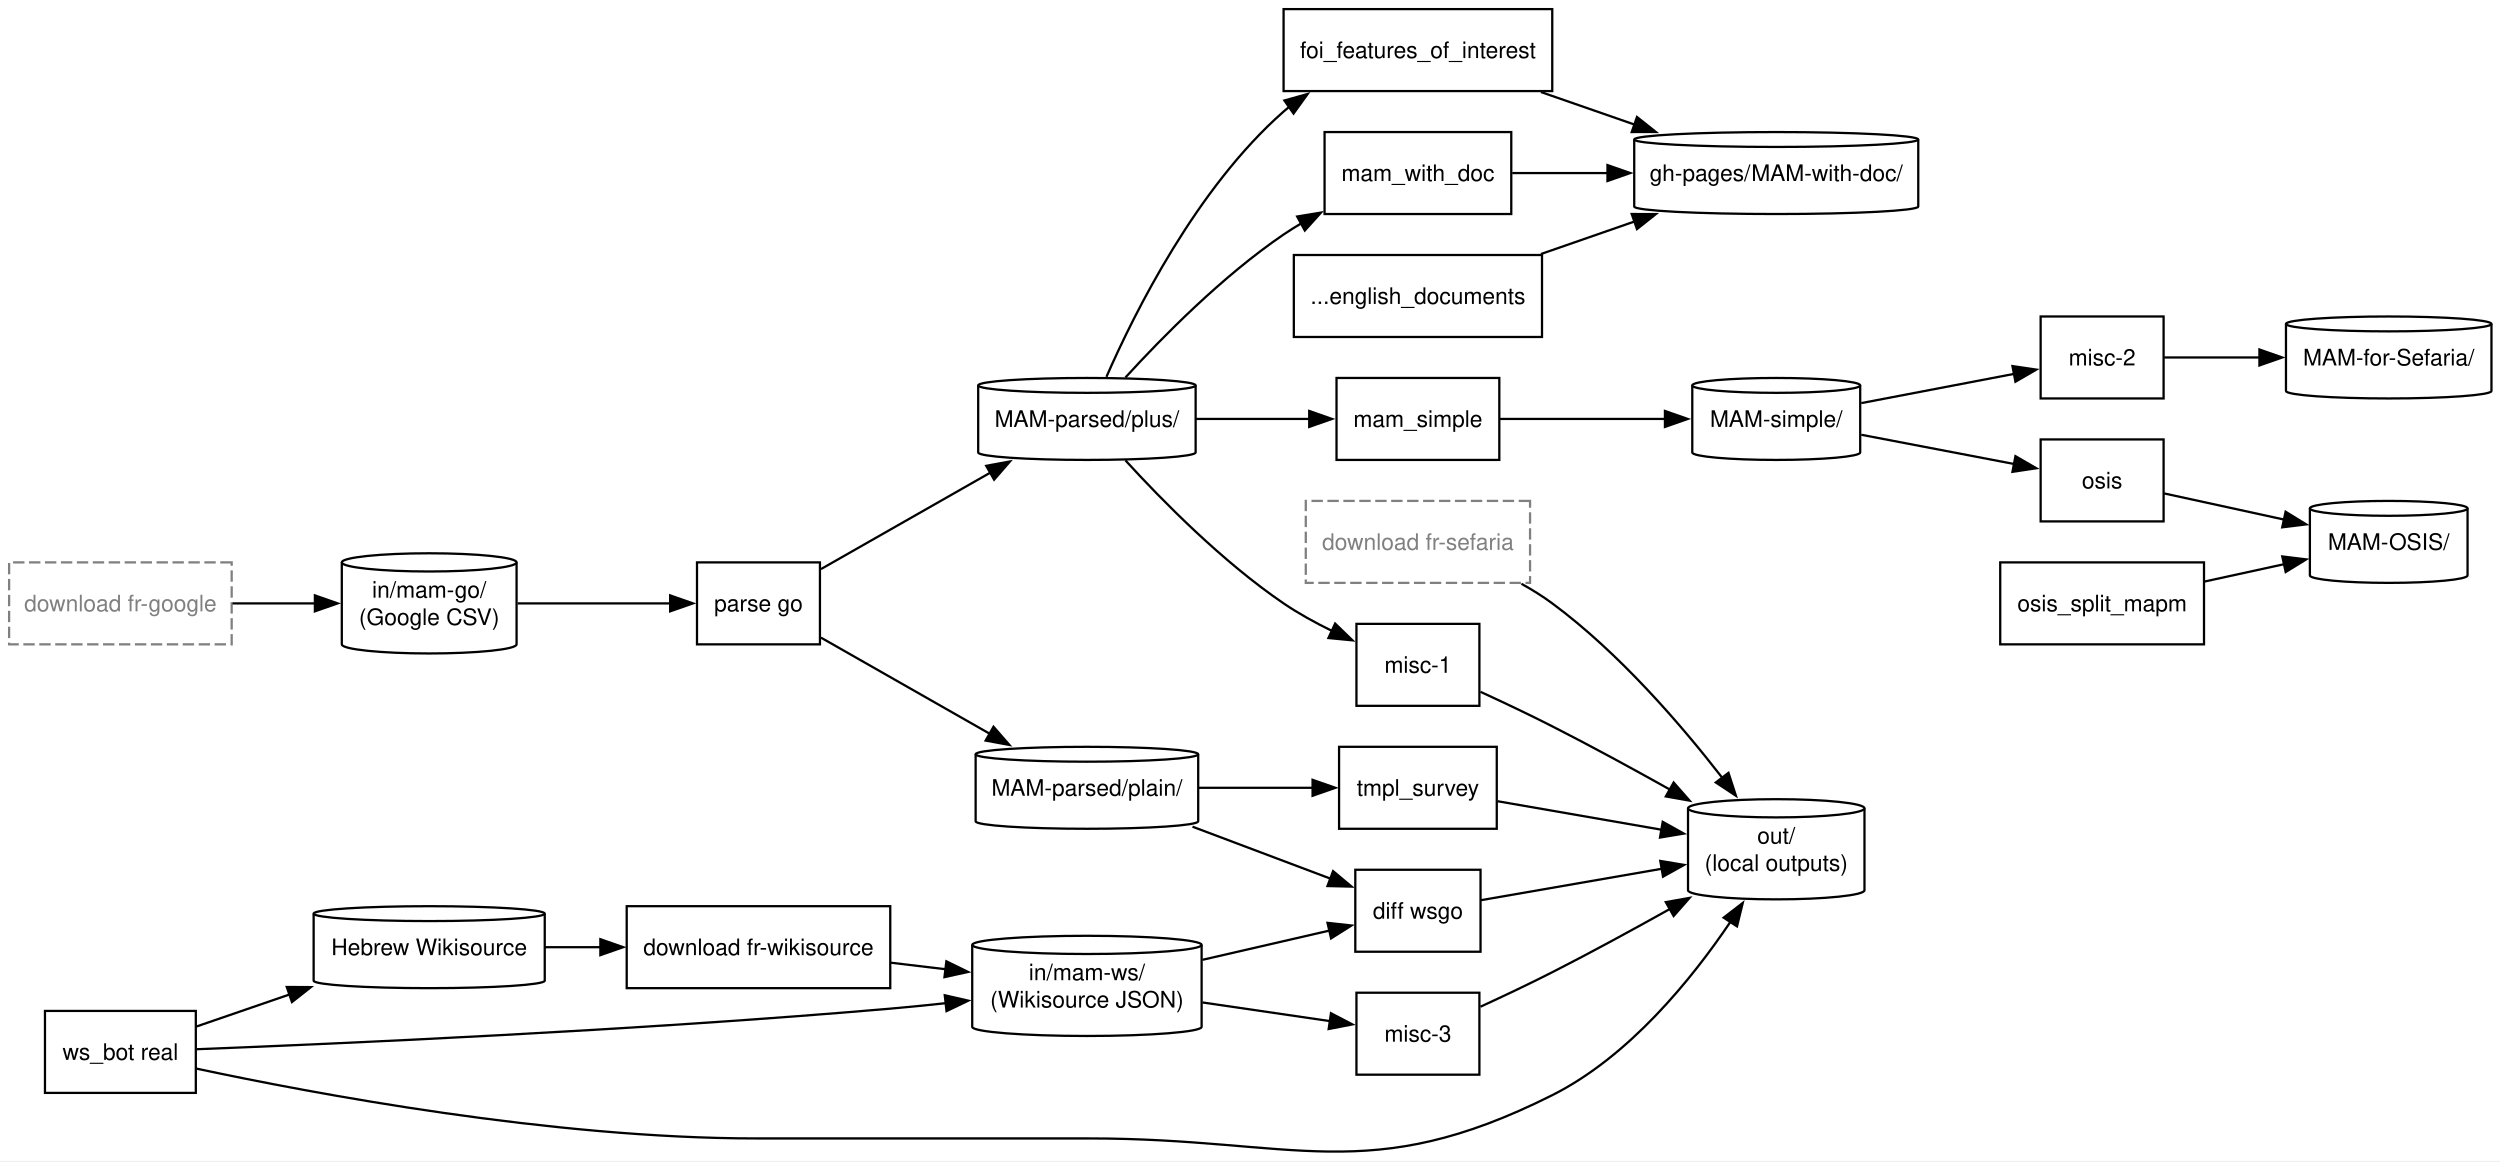
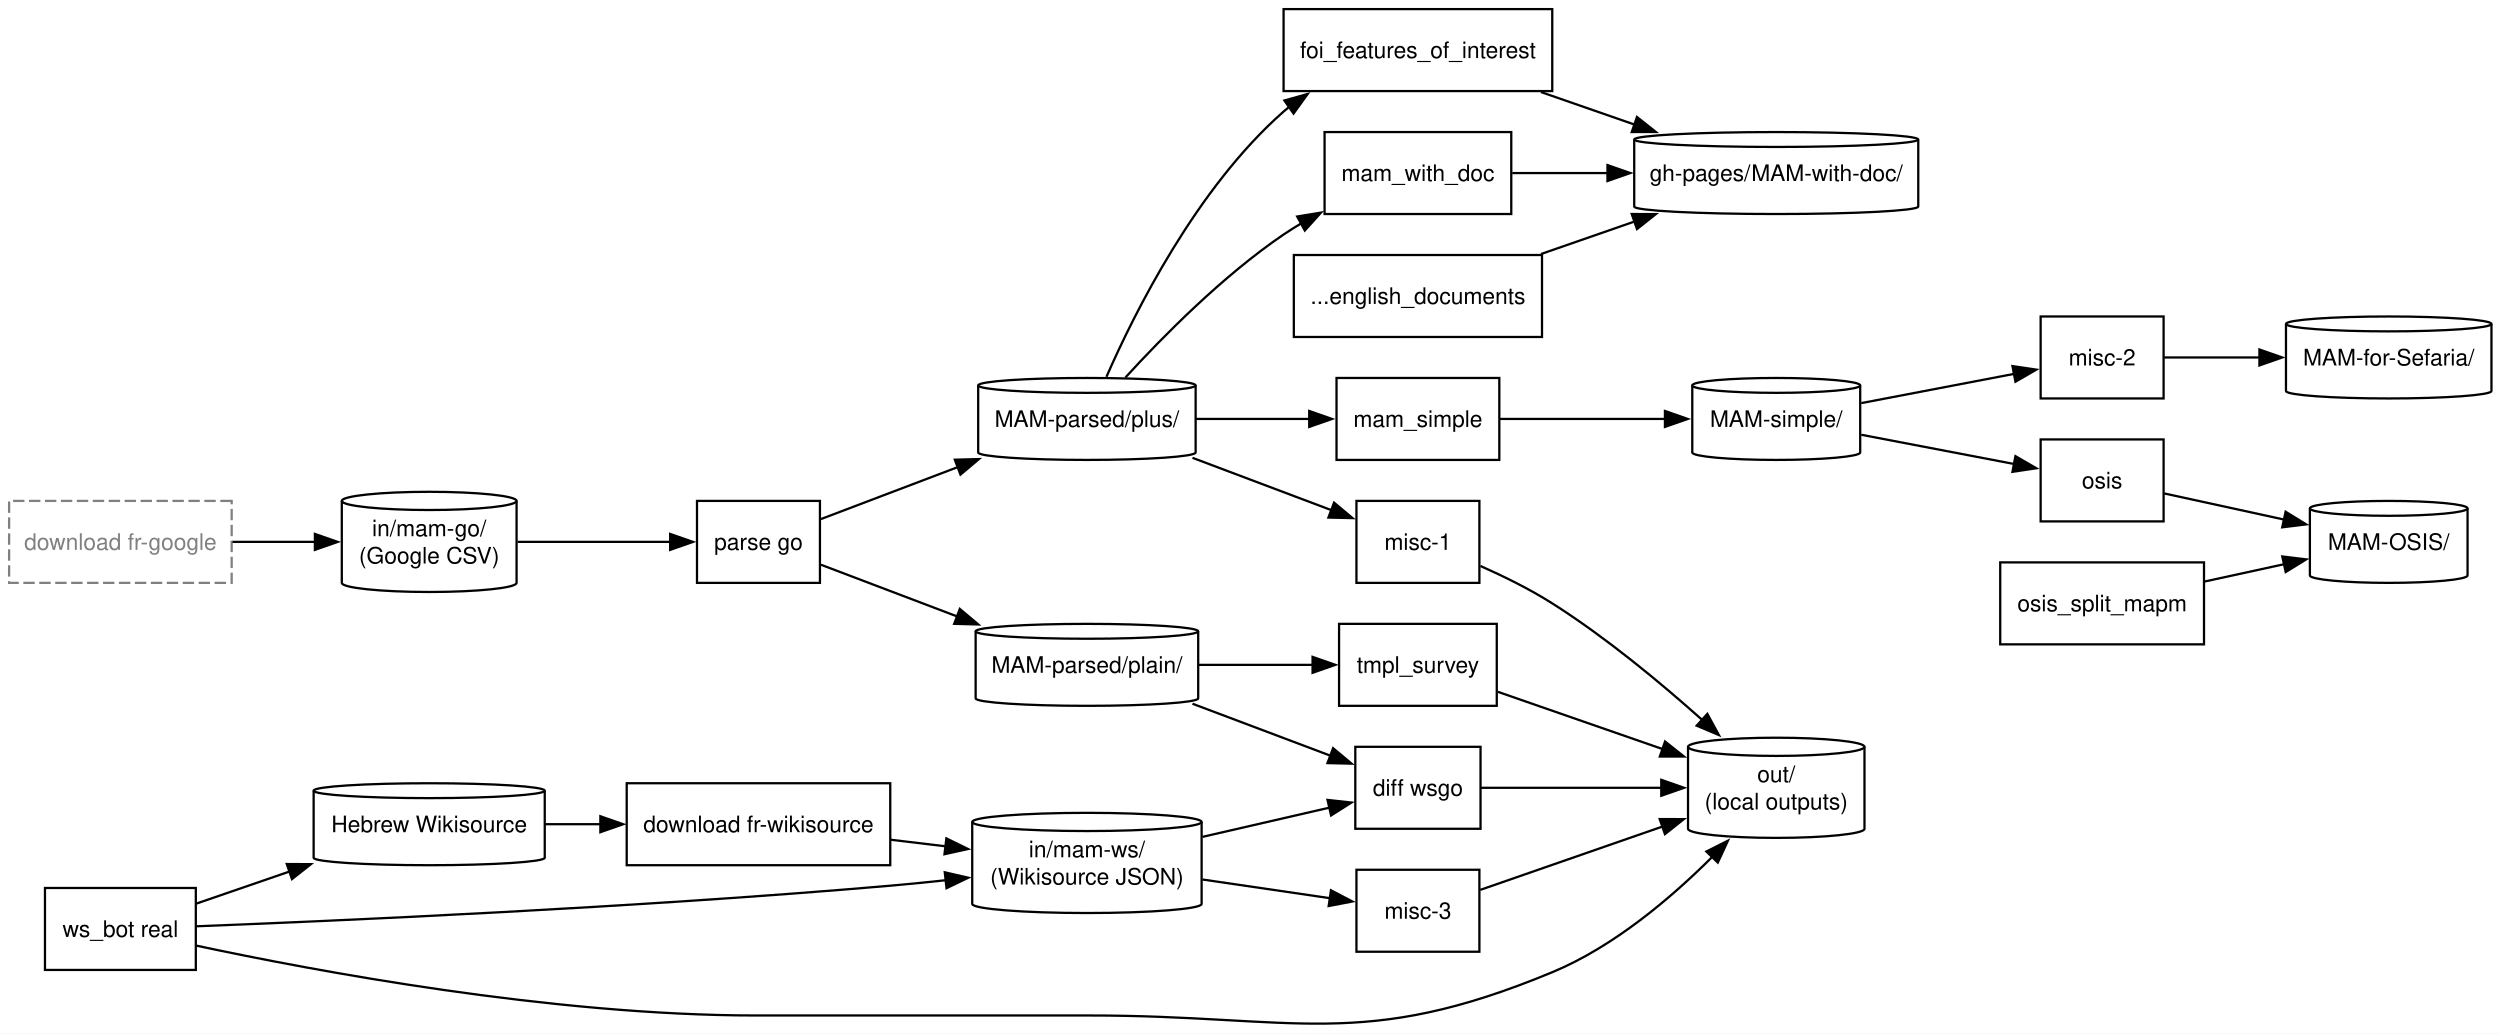
- <svg xmlns="http://www.w3.org/2000/svg" xmlns:xlink="http://www.w3.org/1999/xlink" width="1098pt" height="510pt" viewBox="0.00 0.00 1098.00 510.00">
-   <g id="graph0" class="graph" transform="scale(1 1) rotate(0) translate(4 505.85)">
-     <polygon fill="white" stroke="none" points="-4,4 -4,-505.85 1094.25,-505.85 1094.25,4 -4,4" />
+ <svg xmlns="http://www.w3.org/2000/svg" xmlns:xlink="http://www.w3.org/1999/xlink" width="1098pt" height="454pt" viewBox="0.00 0.00 1098.00 454.00">
+   <g id="graph0" class="graph" transform="scale(1 1) rotate(0) translate(4 449.95)">
+     <polygon fill="white" stroke="none" points="-4,4 -4,-449.95 1094.25,-449.95 1094.25,4 -4,4" />
    <g id="node1" class="node">
-       <path fill="none" stroke="black" d="M222.88,-258.85C222.88,-261.06 205.67,-262.85 184.5,-262.85 163.33,-262.85 146.12,-261.06 146.12,-258.85 146.12,-258.85 146.12,-222.85 146.12,-222.85 146.12,-220.65 163.33,-218.85 184.5,-218.85 205.67,-218.85 222.88,-220.65 222.88,-222.85 222.88,-222.85 222.88,-258.85 222.88,-258.85" />
-       <path fill="none" stroke="black" d="M222.88,-258.85C222.88,-256.65 205.67,-254.85 184.5,-254.85 163.33,-254.85 146.12,-256.65 146.12,-258.85" />
-       <text xml:space="preserve" text-anchor="middle" x="184.5" y="-243.35" font-family="Helvetica,sans-Serif" font-size="10.00">in/mam-go/</text>
-       <text xml:space="preserve" text-anchor="middle" x="184.5" y="-231.35" font-family="Helvetica,sans-Serif" font-size="10.00">(Google CSV)</text>
+       <path fill="none" stroke="black" d="M222.88,-229.95C222.88,-232.16 205.67,-233.95 184.5,-233.95 163.33,-233.95 146.12,-232.16 146.12,-229.95 146.12,-229.95 146.12,-193.95 146.12,-193.95 146.12,-191.74 163.33,-189.95 184.5,-189.95 205.67,-189.95 222.88,-191.74 222.88,-193.95 222.88,-193.95 222.88,-229.95 222.88,-229.95" />
+       <path fill="none" stroke="black" d="M222.88,-229.95C222.88,-227.74 205.67,-225.95 184.5,-225.95 163.33,-225.95 146.12,-227.74 146.12,-229.95" />
+       <text xml:space="preserve" text-anchor="middle" x="184.5" y="-214.45" font-family="Helvetica,sans-Serif" font-size="10.00">in/mam-go/</text>
+       <text xml:space="preserve" text-anchor="middle" x="184.5" y="-202.45" font-family="Helvetica,sans-Serif" font-size="10.00">(Google CSV)</text>
+     </g>
+     <g id="node13" class="node">
+       <polygon fill="none" stroke="black" points="356.12,-229.95 302.12,-229.95 302.12,-193.95 356.12,-193.95 356.12,-229.95" />
+       <text xml:space="preserve" text-anchor="middle" x="329.12" y="-208.45" font-family="Helvetica,sans-Serif" font-size="10.00">parse go</text>
+     </g>
+     <g id="edge2" class="edge">
+       <path fill="none" stroke="black" d="M223.35,-211.95C244.14,-211.95 269.84,-211.95 290.59,-211.95" />
+       <polygon fill="black" stroke="black" points="290.33,-215.45 300.33,-211.95 290.33,-208.45 290.33,-215.45" />
+     </g>
+     <g id="node2" class="node">
+       <path fill="none" stroke="black" d="M521.12,-280.68C521.12,-282.49 499.72,-283.95 473.38,-283.95 447.03,-283.95 425.62,-282.49 425.62,-280.68 425.62,-280.68 425.62,-251.22 425.62,-251.22 425.62,-249.42 447.03,-247.95 473.38,-247.95 499.72,-247.95 521.12,-249.42 521.12,-251.22 521.12,-251.22 521.12,-280.68 521.12,-280.68" />
+       <path fill="none" stroke="black" d="M521.12,-280.68C521.12,-278.87 499.72,-277.41 473.38,-277.41 447.03,-277.41 425.62,-278.87 425.62,-280.68" />
+       <text xml:space="preserve" text-anchor="middle" x="473.38" y="-262.45" font-family="Helvetica,sans-Serif" font-size="10.00">MAM-parsed/plus/</text>
    </g>
    <g id="node14" class="node">
-       <polygon fill="none" stroke="black" points="356.12,-258.85 302.12,-258.85 302.12,-222.85 356.12,-222.85 356.12,-258.85" />
-       <text xml:space="preserve" text-anchor="middle" x="329.12" y="-237.35" font-family="Helvetica,sans-Serif" font-size="10.00">parse go</text>
-     </g>
-     <g id="edge2" class="edge">
-       <path fill="none" stroke="black" d="M223.35,-240.85C244.14,-240.85 269.84,-240.85 290.59,-240.85" />
-       <polygon fill="black" stroke="black" points="290.33,-244.35 300.33,-240.85 290.33,-237.35 290.33,-244.35" />
-     </g>
-     <g id="node2" class="node">
-       <path fill="none" stroke="black" d="M521.12,-336.58C521.12,-338.39 499.72,-339.85 473.38,-339.85 447.03,-339.85 425.62,-338.39 425.62,-336.58 425.62,-336.58 425.62,-307.13 425.62,-307.13 425.62,-305.32 447.03,-303.85 473.38,-303.85 499.72,-303.85 521.12,-305.32 521.12,-307.13 521.12,-307.13 521.12,-336.58 521.12,-336.58" />
-       <path fill="none" stroke="black" d="M521.12,-336.58C521.12,-334.78 499.72,-333.31 473.38,-333.31 447.03,-333.31 425.62,-334.78 425.62,-336.58" />
-       <text xml:space="preserve" text-anchor="middle" x="473.38" y="-318.35" font-family="Helvetica,sans-Serif" font-size="10.00">MAM-parsed/plus/</text>
+       <polygon fill="none" stroke="black" points="677.75,-445.95 559.75,-445.95 559.75,-409.95 677.75,-409.95 677.75,-445.95" />
+       <text xml:space="preserve" text-anchor="middle" x="618.75" y="-424.45" font-family="Helvetica,sans-Serif" font-size="10.00">foi_features_of_interest</text>
+     </g>
+     <g id="edge5" class="edge">
+       <path fill="none" stroke="black" d="M481.95,-284.45C494.39,-312.85 521.64,-367.44 559.75,-400.95 560.53,-401.64 561.34,-402.32 562.16,-402.98" />
+       <polygon fill="black" stroke="black" points="560.11,-405.82 570.32,-408.67 564.12,-400.07 560.11,-405.82" />
    </g>
    <g id="node15" class="node">
-       <polygon fill="none" stroke="black" points="677.75,-501.85 559.75,-501.85 559.75,-465.85 677.75,-465.85 677.75,-501.85" />
-       <text xml:space="preserve" text-anchor="middle" x="618.75" y="-480.35" font-family="Helvetica,sans-Serif" font-size="10.00">foi_features_of_interest</text>
-     </g>
-     <g id="edge5" class="edge">
-       <path fill="none" stroke="black" d="M481.95,-340.35C494.39,-368.76 521.64,-423.34 559.75,-456.85 560.53,-457.54 561.34,-458.22 562.16,-458.88" />
-       <polygon fill="black" stroke="black" points="560.11,-461.72 570.32,-464.57 564.12,-455.98 560.11,-461.72" />
-     </g>
-     <g id="node16" class="node">
-       <polygon fill="none" stroke="black" points="659.75,-447.85 577.75,-447.85 577.75,-411.85 659.75,-411.85 659.75,-447.85" />
-       <text xml:space="preserve" text-anchor="middle" x="618.75" y="-426.35" font-family="Helvetica,sans-Serif" font-size="10.00">mam_with_doc</text>
+       <polygon fill="none" stroke="black" points="659.75,-391.95 577.75,-391.95 577.75,-355.95 659.75,-355.95 659.75,-391.95" />
+       <text xml:space="preserve" text-anchor="middle" x="618.75" y="-370.45" font-family="Helvetica,sans-Serif" font-size="10.00">mam_with_doc</text>
    </g>
    <g id="edge6" class="edge">
-       <path fill="none" stroke="black" d="M490.29,-340.06C506.46,-357.76 532.89,-384.58 559.75,-402.85 562.25,-404.55 564.87,-406.2 567.56,-407.77" />
-       <polygon fill="black" stroke="black" points="565.72,-410.76 576.18,-412.48 569.07,-404.61 565.72,-410.76" />
-     </g>
-     <g id="node18" class="node">
-       <polygon fill="none" stroke="black" points="654.5,-339.85 583,-339.85 583,-303.85 654.5,-303.85 654.5,-339.85" />
-       <text xml:space="preserve" text-anchor="middle" x="618.75" y="-318.35" font-family="Helvetica,sans-Serif" font-size="10.00">mam_simple</text>
+       <path fill="none" stroke="black" d="M490.29,-284.16C506.46,-301.86 532.89,-328.68 559.75,-346.95 562.25,-348.65 564.87,-350.29 567.56,-351.87" />
+       <polygon fill="black" stroke="black" points="565.72,-354.86 576.18,-356.57 569.07,-348.71 565.72,-354.86" />
+     </g>
+     <g id="node17" class="node">
+       <polygon fill="none" stroke="black" points="654.5,-283.95 583,-283.95 583,-247.95 654.5,-247.95 654.5,-283.95" />
+       <text xml:space="preserve" text-anchor="middle" x="618.75" y="-262.45" font-family="Helvetica,sans-Serif" font-size="10.00">mam_simple</text>
    </g>
    <g id="edge7" class="edge">
-       <path fill="none" stroke="black" d="M521.32,-321.85C537.36,-321.85 555.27,-321.85 571.27,-321.85" />
-       <polygon fill="black" stroke="black" points="571.01,-325.35 581.01,-321.85 571.01,-318.35 571.01,-325.35" />
-     </g>
-     <g id="node21" class="node">
-       <g id="a_node21">
+       <path fill="none" stroke="black" d="M521.32,-265.95C537.36,-265.95 555.27,-265.95 571.27,-265.95" />
+       <polygon fill="black" stroke="black" points="571.01,-269.45 581.01,-265.95 571.01,-262.45 571.01,-269.45" />
+     </g>
+     <g id="node20" class="node">
+       <g id="a_node20">
        <a xlink:title="decnreub&#10;multimark&#10;wordlist&#10;explicit_xataf&#10;diff ctr-vs-mam">
-           <polygon fill="none" stroke="black" points="645.75,-231.85 591.75,-231.85 591.75,-195.85 645.75,-195.85 645.75,-231.85" />
-           <text xml:space="preserve" text-anchor="middle" x="618.75" y="-210.35" font-family="Helvetica,sans-Serif" font-size="10.00">misc-1</text>
+           <polygon fill="none" stroke="black" points="645.75,-229.95 591.75,-229.95 591.75,-193.95 645.75,-193.95 645.75,-229.95" />
+           <text xml:space="preserve" text-anchor="middle" x="618.75" y="-208.45" font-family="Helvetica,sans-Serif" font-size="10.00">misc-1</text>
        </a>
      </g>
    </g>
    <g id="edge8" class="edge">
-       <path fill="none" stroke="black" d="M490.29,-303.65C506.46,-285.95 532.89,-259.13 559.75,-240.85 566.29,-236.4 573.68,-232.34 580.94,-228.79" />
-       <polygon fill="black" stroke="black" points="582.39,-231.98 590,-224.61 579.45,-225.63 582.39,-231.98" />
+       <path fill="none" stroke="black" d="M519.74,-248.87C539.4,-241.46 562.12,-232.9 580.74,-225.89" />
+       <polygon fill="black" stroke="black" points="581.91,-229.19 590.04,-222.39 579.44,-222.64 581.91,-229.19" />
    </g>
    <g id="node3" class="node">
-       <path fill="none" stroke="black" d="M522.25,-174.58C522.25,-176.39 500.34,-177.85 473.38,-177.85 446.41,-177.85 424.5,-176.39 424.5,-174.58 424.5,-174.58 424.5,-145.13 424.5,-145.13 424.5,-143.32 446.41,-141.85 473.38,-141.85 500.34,-141.85 522.25,-143.32 522.25,-145.13 522.25,-145.13 522.25,-174.58 522.25,-174.58" />
-       <path fill="none" stroke="black" d="M522.25,-174.58C522.25,-172.78 500.34,-171.31 473.38,-171.31 446.41,-171.31 424.5,-172.78 424.5,-174.58" />
-       <text xml:space="preserve" text-anchor="middle" x="473.38" y="-156.35" font-family="Helvetica,sans-Serif" font-size="10.00">MAM-parsed/plain/</text>
-     </g>
-     <g id="node17" class="node">
-       <polygon fill="none" stroke="black" points="653.38,-177.85 584.12,-177.85 584.12,-141.85 653.38,-141.85 653.38,-177.85" />
-       <text xml:space="preserve" text-anchor="middle" x="618.75" y="-156.35" font-family="Helvetica,sans-Serif" font-size="10.00">tmpl_survey</text>
+       <path fill="none" stroke="black" d="M522.25,-172.68C522.25,-174.49 500.34,-175.95 473.38,-175.95 446.41,-175.95 424.5,-174.49 424.5,-172.68 424.5,-172.68 424.5,-143.22 424.5,-143.22 424.5,-141.42 446.41,-139.95 473.38,-139.95 500.34,-139.95 522.25,-141.42 522.25,-143.22 522.25,-143.22 522.25,-172.68 522.25,-172.68" />
+       <path fill="none" stroke="black" d="M522.25,-172.68C522.25,-170.87 500.34,-169.41 473.38,-169.41 446.41,-169.41 424.5,-170.87 424.5,-172.68" />
+       <text xml:space="preserve" text-anchor="middle" x="473.38" y="-154.45" font-family="Helvetica,sans-Serif" font-size="10.00">MAM-parsed/plain/</text>
+     </g>
+     <g id="node16" class="node">
+       <polygon fill="none" stroke="black" points="653.38,-175.95 584.12,-175.95 584.12,-139.95 653.38,-139.95 653.38,-175.95" />
+       <text xml:space="preserve" text-anchor="middle" x="618.75" y="-154.45" font-family="Helvetica,sans-Serif" font-size="10.00">tmpl_survey</text>
    </g>
    <g id="edge9" class="edge">
-       <path fill="none" stroke="black" d="M522.52,-159.85C538.75,-159.85 556.8,-159.85 572.78,-159.85" />
-       <polygon fill="black" stroke="black" points="572.48,-163.35 582.48,-159.85 572.48,-156.35 572.48,-163.35" />
+       <path fill="none" stroke="black" d="M522.52,-157.95C538.75,-157.95 556.8,-157.95 572.78,-157.95" />
+       <polygon fill="black" stroke="black" points="572.48,-161.45 582.48,-157.95 572.48,-154.45 572.48,-161.45" />
+     </g>
+     <g id="node21" class="node">
+       <polygon fill="none" stroke="black" points="646.25,-121.95 591.25,-121.95 591.25,-85.95 646.25,-85.95 646.25,-121.95" />
+       <text xml:space="preserve" text-anchor="middle" x="618.75" y="-100.45" font-family="Helvetica,sans-Serif" font-size="10.00">diff wsgo</text>
+     </g>
+     <g id="edge10" class="edge">
+       <path fill="none" stroke="black" d="M519.74,-140.87C539.26,-133.51 561.81,-125.02 580.35,-118.04" />
+       <polygon fill="black" stroke="black" points="581.49,-121.35 589.62,-114.55 579.03,-114.8 581.49,-121.35" />
+     </g>
+     <g id="node4" class="node">
+       <path fill="none" stroke="black" d="M523.75,-88.95C523.75,-91.16 501.17,-92.95 473.38,-92.95 445.58,-92.95 423,-91.16 423,-88.95 423,-88.95 423,-52.95 423,-52.95 423,-50.74 445.58,-48.95 473.38,-48.95 501.17,-48.95 523.75,-50.74 523.75,-52.95 523.75,-52.95 523.75,-88.95 523.75,-88.95" />
+       <path fill="none" stroke="black" d="M523.75,-88.95C523.75,-86.74 501.17,-84.95 473.38,-84.95 445.58,-84.95 423,-86.74 423,-88.95" />
+       <text xml:space="preserve" text-anchor="middle" x="473.38" y="-73.45" font-family="Helvetica,sans-Serif" font-size="10.00">in/mam-ws/</text>
+       <text xml:space="preserve" text-anchor="middle" x="473.38" y="-61.45" font-family="Helvetica,sans-Serif" font-size="10.00">(Wikisource JSON)</text>
+     </g>
+     <g id="edge26" class="edge">
+       <path fill="none" stroke="black" d="M524.12,-82.4C542.39,-86.61 562.76,-91.3 579.82,-95.22" />
+       <polygon fill="black" stroke="black" points="579.04,-98.63 589.57,-97.47 580.61,-91.81 579.04,-98.63" />
    </g>
    <g id="node22" class="node">
-       <polygon fill="none" stroke="black" points="646.25,-123.85 591.25,-123.85 591.25,-87.85 646.25,-87.85 646.25,-123.85" />
-       <text xml:space="preserve" text-anchor="middle" x="618.75" y="-102.35" font-family="Helvetica,sans-Serif" font-size="10.00">diff wsgo</text>
-     </g>
-     <g id="edge10" class="edge">
-       <path fill="none" stroke="black" d="M519.74,-142.77C539.26,-135.42 561.81,-126.92 580.35,-119.94" />
-       <polygon fill="black" stroke="black" points="581.49,-123.25 589.62,-116.45 579.03,-116.7 581.49,-123.25" />
-     </g>
-     <g id="node4" class="node">
-       <path fill="none" stroke="black" d="M523.75,-90.85C523.75,-93.06 501.17,-94.85 473.38,-94.85 445.58,-94.85 423,-93.06 423,-90.85 423,-90.85 423,-54.85 423,-54.85 423,-52.65 445.58,-50.85 473.38,-50.85 501.17,-50.85 523.75,-52.65 523.75,-54.85 523.75,-54.85 523.75,-90.85 523.75,-90.85" />
-       <path fill="none" stroke="black" d="M523.75,-90.85C523.75,-88.65 501.17,-86.85 473.38,-86.85 445.58,-86.85 423,-88.65 423,-90.85" />
-       <text xml:space="preserve" text-anchor="middle" x="473.38" y="-75.35" font-family="Helvetica,sans-Serif" font-size="10.00">in/mam-ws/</text>
-       <text xml:space="preserve" text-anchor="middle" x="473.38" y="-63.35" font-family="Helvetica,sans-Serif" font-size="10.00">(Wikisource JSON)</text>
-     </g>
-     <g id="edge26" class="edge">
-       <path fill="none" stroke="black" d="M524.12,-84.3C542.39,-88.51 562.76,-93.2 579.82,-97.13" />
-       <polygon fill="black" stroke="black" points="579.04,-100.54 589.57,-99.37 580.61,-93.71 579.04,-100.54" />
-     </g>
-     <g id="node23" class="node">
-       <g id="a_node23">
+       <g id="a_node22">
        <a xlink:title="parse ws&#10;ws_bot proto">
-           <polygon fill="none" stroke="black" points="645.75,-69.85 591.75,-69.85 591.75,-33.85 645.75,-33.85 645.75,-69.85" />
-           <text xml:space="preserve" text-anchor="middle" x="618.75" y="-48.35" font-family="Helvetica,sans-Serif" font-size="10.00">misc-3</text>
+           <polygon fill="none" stroke="black" points="645.75,-67.95 591.75,-67.95 591.75,-31.95 645.75,-31.95 645.75,-67.95" />
+           <text xml:space="preserve" text-anchor="middle" x="618.75" y="-46.45" font-family="Helvetica,sans-Serif" font-size="10.00">misc-3</text>
        </a>
      </g>
    </g>
    <g id="edge27" class="edge">
-       <path fill="none" stroke="black" d="M524.12,-65.57C542.52,-62.87 563.05,-59.87 580.19,-57.36" />
-       <polygon fill="black" stroke="black" points="580.56,-60.84 589.95,-55.93 579.55,-53.91 580.56,-60.84" />
+       <path fill="none" stroke="black" d="M524.12,-63.67C542.52,-60.97 563.05,-57.96 580.19,-55.45" />
+       <polygon fill="black" stroke="black" points="580.56,-58.94 589.95,-54.02 579.55,-52.01 580.56,-58.94" />
    </g>
    <g id="node5" class="node">
-       <path fill="none" stroke="black" d="M235.25,-104.58C235.25,-106.39 212.5,-107.85 184.5,-107.85 156.5,-107.85 133.75,-106.39 133.75,-104.58 133.75,-104.58 133.75,-75.13 133.75,-75.13 133.75,-73.32 156.5,-71.85 184.5,-71.85 212.5,-71.85 235.25,-73.32 235.25,-75.13 235.25,-75.13 235.25,-104.58 235.25,-104.58" />
-       <path fill="none" stroke="black" d="M235.25,-104.58C235.25,-102.78 212.5,-101.31 184.5,-101.31 156.5,-101.31 133.75,-102.78 133.75,-104.58" />
-       <text xml:space="preserve" text-anchor="middle" x="184.5" y="-86.35" font-family="Helvetica,sans-Serif" font-size="10.00">Hebrew Wikisource</text>
-     </g>
-     <g id="node13" class="node">
-       <polygon fill="none" stroke="black" points="387,-107.85 271.25,-107.85 271.25,-71.85 387,-71.85 387,-107.85" />
-       <text xml:space="preserve" text-anchor="middle" x="329.12" y="-86.35" font-family="Helvetica,sans-Serif" font-size="10.00">download fr-wikisource</text>
+       <path fill="none" stroke="black" d="M235.25,-102.68C235.25,-104.49 212.5,-105.95 184.5,-105.95 156.5,-105.95 133.75,-104.49 133.75,-102.68 133.75,-102.68 133.75,-73.22 133.75,-73.22 133.75,-71.42 156.5,-69.95 184.5,-69.95 212.5,-69.95 235.25,-71.42 235.25,-73.22 235.25,-73.22 235.25,-102.68 235.25,-102.68" />
+       <path fill="none" stroke="black" d="M235.25,-102.68C235.25,-100.87 212.5,-99.41 184.5,-99.41 156.5,-99.41 133.75,-100.87 133.75,-102.68" />
+       <text xml:space="preserve" text-anchor="middle" x="184.5" y="-84.45" font-family="Helvetica,sans-Serif" font-size="10.00">Hebrew Wikisource</text>
+     </g>
+     <g id="node12" class="node">
+       <polygon fill="none" stroke="black" points="387,-105.95 271.25,-105.95 271.25,-69.95 387,-69.95 387,-105.95" />
+       <text xml:space="preserve" text-anchor="middle" x="329.12" y="-84.45" font-family="Helvetica,sans-Serif" font-size="10.00">download fr-wikisource</text>
    </g>
    <g id="edge24" class="edge">
-       <path fill="none" stroke="black" d="M235.38,-89.85C243.25,-89.85 251.49,-89.85 259.69,-89.85" />
-       <polygon fill="black" stroke="black" points="259.68,-93.35 269.68,-89.85 259.68,-86.35 259.68,-93.35" />
+       <path fill="none" stroke="black" d="M235.38,-87.95C243.25,-87.95 251.49,-87.95 259.69,-87.95" />
+       <polygon fill="black" stroke="black" points="259.68,-91.45 269.68,-87.95 259.68,-84.45 259.68,-91.45" />
    </g>
    <g id="node6" class="node">
-       <path fill="none" stroke="black" d="M813,-336.58C813,-338.39 796.47,-339.85 776.12,-339.85 755.78,-339.85 739.25,-338.39 739.25,-336.58 739.25,-336.58 739.25,-307.13 739.25,-307.13 739.25,-305.32 755.78,-303.85 776.12,-303.85 796.47,-303.85 813,-305.32 813,-307.13 813,-307.13 813,-336.58 813,-336.58" />
-       <path fill="none" stroke="black" d="M813,-336.58C813,-334.78 796.47,-333.31 776.12,-333.31 755.78,-333.31 739.25,-334.78 739.25,-336.58" />
-       <text xml:space="preserve" text-anchor="middle" x="776.12" y="-318.35" font-family="Helvetica,sans-Serif" font-size="10.00">MAM-simple/</text>
+       <path fill="none" stroke="black" d="M813,-280.68C813,-282.49 796.47,-283.95 776.12,-283.95 755.78,-283.95 739.25,-282.49 739.25,-280.68 739.25,-280.68 739.25,-251.22 739.25,-251.22 739.25,-249.42 755.78,-247.95 776.12,-247.95 796.47,-247.95 813,-249.42 813,-251.22 813,-251.22 813,-280.68 813,-280.68" />
+       <path fill="none" stroke="black" d="M813,-280.68C813,-278.87 796.47,-277.41 776.12,-277.41 755.78,-277.41 739.25,-278.87 739.25,-280.68" />
+       <text xml:space="preserve" text-anchor="middle" x="776.12" y="-262.45" font-family="Helvetica,sans-Serif" font-size="10.00">MAM-simple/</text>
+     </g>
+     <g id="node18" class="node">
+       <polygon fill="none" stroke="black" points="946.25,-310.95 892.25,-310.95 892.25,-274.95 946.25,-274.95 946.25,-310.95" />
+       <text xml:space="preserve" text-anchor="middle" x="919.25" y="-289.45" font-family="Helvetica,sans-Serif" font-size="10.00">misc-2</text>
+     </g>
+     <g id="edge15" class="edge">
+       <path fill="none" stroke="black" d="M813.47,-272.91C834.04,-276.84 859.74,-281.76 880.54,-285.74" />
+       <polygon fill="black" stroke="black" points="879.87,-289.17 890.35,-287.61 881.18,-282.3 879.87,-289.17" />
    </g>
    <g id="node19" class="node">
-       <polygon fill="none" stroke="black" points="946.25,-366.85 892.25,-366.85 892.25,-330.85 946.25,-330.85 946.25,-366.85" />
-       <text xml:space="preserve" text-anchor="middle" x="919.25" y="-345.35" font-family="Helvetica,sans-Serif" font-size="10.00">misc-2</text>
-     </g>
-     <g id="edge15" class="edge">
-       <path fill="none" stroke="black" d="M813.47,-328.81C834.04,-332.74 859.74,-337.66 880.54,-341.64" />
-       <polygon fill="black" stroke="black" points="879.87,-345.07 890.35,-343.52 881.18,-338.2 879.87,-345.07" />
-     </g>
-     <g id="node20" class="node">
-       <polygon fill="none" stroke="black" points="946.25,-312.85 892.25,-312.85 892.25,-276.85 946.25,-276.85 946.25,-312.85" />
-       <text xml:space="preserve" text-anchor="middle" x="919.25" y="-291.35" font-family="Helvetica,sans-Serif" font-size="10.00">osis</text>
+       <polygon fill="none" stroke="black" points="946.25,-256.95 892.25,-256.95 892.25,-220.95 946.25,-220.95 946.25,-256.95" />
+       <text xml:space="preserve" text-anchor="middle" x="919.25" y="-235.45" font-family="Helvetica,sans-Serif" font-size="10.00">osis</text>
    </g>
    <g id="edge16" class="edge">
-       <path fill="none" stroke="black" d="M813.47,-314.9C834.04,-310.96 859.74,-306.05 880.54,-302.07" />
-       <polygon fill="black" stroke="black" points="881.18,-305.51 890.35,-300.19 879.87,-298.63 881.18,-305.51" />
+       <path fill="none" stroke="black" d="M813.47,-259C834.04,-255.06 859.74,-250.15 880.54,-246.17" />
+       <polygon fill="black" stroke="black" points="881.18,-249.61 890.35,-244.29 879.87,-242.73 881.18,-249.61" />
    </g>
    <g id="node7" class="node">
-       <path fill="none" stroke="black" d="M838.5,-444.58C838.5,-446.39 810.54,-447.85 776.12,-447.85 741.71,-447.85 713.75,-446.39 713.75,-444.58 713.75,-444.58 713.75,-415.13 713.75,-415.13 713.75,-413.32 741.71,-411.85 776.12,-411.85 810.54,-411.85 838.5,-413.32 838.5,-415.13 838.5,-415.13 838.5,-444.58 838.5,-444.58" />
-       <path fill="none" stroke="black" d="M838.5,-444.58C838.5,-442.78 810.54,-441.31 776.12,-441.31 741.71,-441.31 713.75,-442.78 713.75,-444.58" />
-       <text xml:space="preserve" text-anchor="middle" x="776.12" y="-426.35" font-family="Helvetica,sans-Serif" font-size="10.00">gh-pages/MAM-with-doc/</text>
+       <path fill="none" stroke="black" d="M838.5,-388.68C838.5,-390.49 810.54,-391.95 776.12,-391.95 741.71,-391.95 713.75,-390.49 713.75,-388.68 713.75,-388.68 713.75,-359.22 713.75,-359.22 713.75,-357.42 741.71,-355.95 776.12,-355.95 810.54,-355.95 838.5,-357.42 838.5,-359.22 838.5,-359.22 838.5,-388.68 838.5,-388.68" />
+       <path fill="none" stroke="black" d="M838.5,-388.68C838.5,-386.87 810.54,-385.41 776.12,-385.41 741.71,-385.41 713.75,-386.87 713.75,-388.68" />
+       <text xml:space="preserve" text-anchor="middle" x="776.12" y="-370.45" font-family="Helvetica,sans-Serif" font-size="10.00">gh-pages/MAM-with-doc/</text>
    </g>
    <g id="node8" class="node">
-       <path fill="none" stroke="black" d="M1090.25,-363.58C1090.25,-365.39 1070.02,-366.85 1045.12,-366.85 1020.23,-366.85 1000,-365.39 1000,-363.58 1000,-363.58 1000,-334.13 1000,-334.13 1000,-332.32 1020.23,-330.85 1045.12,-330.85 1070.02,-330.85 1090.25,-332.32 1090.25,-334.13 1090.25,-334.13 1090.25,-363.58 1090.25,-363.58" />
-       <path fill="none" stroke="black" d="M1090.25,-363.58C1090.25,-361.78 1070.02,-360.31 1045.12,-360.31 1020.23,-360.31 1000,-361.78 1000,-363.58" />
-       <text xml:space="preserve" text-anchor="middle" x="1045.12" y="-345.35" font-family="Helvetica,sans-Serif" font-size="10.00">MAM-for-Sefaria/</text>
+       <path fill="none" stroke="black" d="M1090.25,-307.68C1090.25,-309.49 1070.02,-310.95 1045.12,-310.95 1020.23,-310.95 1000,-309.49 1000,-307.68 1000,-307.68 1000,-278.22 1000,-278.22 1000,-276.42 1020.23,-274.95 1045.12,-274.95 1070.02,-274.95 1090.25,-276.42 1090.25,-278.22 1090.25,-278.22 1090.25,-307.68 1090.25,-307.68" />
+       <path fill="none" stroke="black" d="M1090.25,-307.68C1090.25,-305.87 1070.02,-304.41 1045.12,-304.41 1020.23,-304.41 1000,-305.87 1000,-307.68" />
+       <text xml:space="preserve" text-anchor="middle" x="1045.12" y="-289.45" font-family="Helvetica,sans-Serif" font-size="10.00">MAM-for-Sefaria/</text>
    </g>
    <g id="node9" class="node">
-       <path fill="none" stroke="black" d="M1079.75,-282.58C1079.75,-284.39 1064.23,-285.85 1045.12,-285.85 1026.02,-285.85 1010.5,-284.39 1010.5,-282.58 1010.5,-282.58 1010.5,-253.13 1010.5,-253.13 1010.5,-251.32 1026.02,-249.85 1045.12,-249.85 1064.23,-249.85 1079.75,-251.32 1079.75,-253.13 1079.75,-253.13 1079.75,-282.58 1079.75,-282.58" />
-       <path fill="none" stroke="black" d="M1079.75,-282.58C1079.75,-280.78 1064.23,-279.31 1045.12,-279.31 1026.02,-279.31 1010.5,-280.78 1010.5,-282.58" />
-       <text xml:space="preserve" text-anchor="middle" x="1045.12" y="-264.35" font-family="Helvetica,sans-Serif" font-size="10.00">MAM-OSIS/</text>
+       <path fill="none" stroke="black" d="M1079.75,-226.68C1079.75,-228.49 1064.23,-229.95 1045.12,-229.95 1026.02,-229.95 1010.5,-228.49 1010.5,-226.68 1010.5,-226.68 1010.5,-197.22 1010.5,-197.22 1010.5,-195.42 1026.02,-193.95 1045.12,-193.95 1064.23,-193.95 1079.75,-195.42 1079.75,-197.22 1079.75,-197.22 1079.75,-226.68 1079.75,-226.68" />
+       <path fill="none" stroke="black" d="M1079.75,-226.68C1079.75,-224.87 1064.23,-223.41 1045.12,-223.41 1026.02,-223.41 1010.5,-224.87 1010.5,-226.68" />
+       <text xml:space="preserve" text-anchor="middle" x="1045.12" y="-208.45" font-family="Helvetica,sans-Serif" font-size="10.00">MAM-OSIS/</text>
    </g>
    <g id="node10" class="node">
-       <path fill="none" stroke="black" d="M814.88,-150.85C814.88,-153.06 797.51,-154.85 776.12,-154.85 754.74,-154.85 737.38,-153.06 737.38,-150.85 737.38,-150.85 737.38,-114.85 737.38,-114.85 737.38,-112.65 754.74,-110.85 776.12,-110.85 797.51,-110.85 814.88,-112.65 814.88,-114.85 814.88,-114.85 814.88,-150.85 814.88,-150.85" />
-       <path fill="none" stroke="black" d="M814.88,-150.85C814.88,-148.65 797.51,-146.85 776.12,-146.85 754.74,-146.85 737.38,-148.65 737.38,-150.85" />
-       <text xml:space="preserve" text-anchor="middle" x="776.12" y="-135.35" font-family="Helvetica,sans-Serif" font-size="10.00">out/</text>
-       <text xml:space="preserve" text-anchor="middle" x="776.12" y="-123.35" font-family="Helvetica,sans-Serif" font-size="10.00">(local outputs)</text>
+       <path fill="none" stroke="black" d="M814.88,-121.95C814.88,-124.16 797.51,-125.95 776.12,-125.95 754.74,-125.95 737.38,-124.16 737.38,-121.95 737.38,-121.95 737.38,-85.95 737.38,-85.95 737.38,-83.74 754.74,-81.95 776.12,-81.95 797.51,-81.95 814.88,-83.74 814.88,-85.95 814.88,-85.95 814.88,-121.95 814.88,-121.95" />
+       <path fill="none" stroke="black" d="M814.88,-121.95C814.88,-119.74 797.51,-117.95 776.12,-117.95 754.74,-117.95 737.38,-119.74 737.38,-121.95" />
+       <text xml:space="preserve" text-anchor="middle" x="776.12" y="-106.45" font-family="Helvetica,sans-Serif" font-size="10.00">out/</text>
+       <text xml:space="preserve" text-anchor="middle" x="776.12" y="-94.45" font-family="Helvetica,sans-Serif" font-size="10.00">(local outputs)</text>
    </g>
    <g id="node11" class="node">
-       <polygon fill="none" stroke="gray" stroke-dasharray="5,2" points="97.75,-258.85 0,-258.85 0,-222.85 97.75,-222.85 97.75,-258.85" />
-       <text xml:space="preserve" text-anchor="middle" x="48.88" y="-237.35" font-family="Helvetica,sans-Serif" font-size="10.00" fill="gray">download fr-google</text>
+       <polygon fill="none" stroke="gray" stroke-dasharray="5,2" points="97.75,-229.95 0,-229.95 0,-193.95 97.75,-193.95 97.75,-229.95" />
+       <text xml:space="preserve" text-anchor="middle" x="48.88" y="-208.45" font-family="Helvetica,sans-Serif" font-size="10.00" fill="gray">download fr-google</text>
    </g>
    <g id="edge1" class="edge">
-       <path fill="none" stroke="black" d="M98.12,-240.85C109.89,-240.85 122.5,-240.85 134.32,-240.85" />
-       <polygon fill="black" stroke="black" points="134.3,-244.35 144.3,-240.85 134.3,-237.35 134.3,-244.35" />
-     </g>
-     <g id="node12" class="node">
-       <polygon fill="none" stroke="gray" stroke-dasharray="5,2" points="668,-285.85 569.5,-285.85 569.5,-249.85 668,-249.85 668,-285.85" />
-       <text xml:space="preserve" text-anchor="middle" x="618.75" y="-264.35" font-family="Helvetica,sans-Serif" font-size="10.00" fill="gray">download fr-sefaria</text>
-     </g>
-     <g id="edge31" class="edge">
-       <path fill="none" stroke="black" d="M664.21,-249.45C668.94,-246.83 673.55,-243.96 677.75,-240.85 707.15,-219.13 734.44,-187.44 752.6,-164" />
-       <polygon fill="black" stroke="black" points="755.15,-166.42 758.42,-156.35 749.58,-162.19 755.15,-166.42" />
+       <path fill="none" stroke="black" d="M98.12,-211.95C109.89,-211.95 122.5,-211.95 134.32,-211.95" />
+       <polygon fill="black" stroke="black" points="134.3,-215.45 144.3,-211.95 134.3,-208.45 134.3,-215.45" />
    </g>
    <g id="edge25" class="edge">
-       <path fill="none" stroke="black" d="M387.16,-83.04C395.15,-82.08 403.38,-81.1 411.44,-80.14" />
-       <polygon fill="black" stroke="black" points="411.64,-83.64 421.16,-78.98 410.81,-76.69 411.64,-83.64" />
+       <path fill="none" stroke="black" d="M387.16,-81.14C395.15,-80.18 403.38,-79.2 411.44,-78.23" />
+       <polygon fill="black" stroke="black" points="411.64,-81.73 421.16,-77.07 410.81,-74.78 411.64,-81.73" />
    </g>
    <g id="edge3" class="edge">
-       <path fill="none" stroke="black" d="M356.55,-255.9C377.43,-267.79 406.95,-284.6 430.97,-298.28" />
-       <polygon fill="black" stroke="black" points="429.14,-301.26 439.56,-303.17 432.61,-295.18 429.14,-301.26" />
+       <path fill="none" stroke="black" d="M356.55,-221.98C373.45,-228.4 396.01,-236.96 416.73,-244.83" />
+       <polygon fill="black" stroke="black" points="415.35,-248.05 425.94,-248.33 417.84,-241.5 415.35,-248.05" />
    </g>
    <g id="edge4" class="edge">
-       <path fill="none" stroke="black" d="M356.55,-225.81C377.36,-213.96 406.75,-197.22 430.72,-183.57" />
-       <polygon fill="black" stroke="black" points="432.35,-186.67 439.31,-178.68 428.89,-180.59 432.35,-186.67" />
+       <path fill="none" stroke="black" d="M356.55,-201.92C373.38,-195.53 395.83,-187.01 416.48,-179.17" />
+       <polygon fill="black" stroke="black" points="417.55,-182.51 425.66,-175.69 415.07,-175.96 417.55,-182.51" />
    </g>
    <g id="edge11" class="edge">
-       <path fill="none" stroke="black" d="M672.79,-465.42C686.04,-460.82 700.35,-455.84 713.96,-451.11" />
-       <polygon fill="black" stroke="black" points="714.96,-454.47 723.26,-447.88 712.66,-447.86 714.96,-454.47" />
+       <path fill="none" stroke="black" d="M672.79,-409.52C686.04,-404.91 700.35,-399.94 713.96,-395.21" />
+       <polygon fill="black" stroke="black" points="714.96,-398.57 723.26,-391.98 712.66,-391.96 714.96,-398.57" />
    </g>
    <g id="edge12" class="edge">
-       <path fill="none" stroke="black" d="M660.17,-429.85C673.01,-429.85 687.63,-429.85 702.04,-429.85" />
-       <polygon fill="black" stroke="black" points="702,-433.35 712,-429.85 702,-426.35 702,-433.35" />
+       <path fill="none" stroke="black" d="M660.17,-373.95C673.01,-373.95 687.63,-373.95 702.04,-373.95" />
+       <polygon fill="black" stroke="black" points="702,-377.45 712,-373.95 702,-370.45 702,-377.45" />
    </g>
    <g id="edge20" class="edge">
-       <path fill="none" stroke="black" d="M653.85,-153.93C674.96,-150.26 702.42,-145.49 725.87,-141.41" />
-       <polygon fill="black" stroke="black" points="726.27,-144.9 735.52,-139.74 725.07,-138 726.27,-144.9" />
+       <path fill="none" stroke="black" d="M653.85,-146.1C675.05,-138.73 702.67,-129.13 726.19,-120.96" />
+       <polygon fill="black" stroke="black" points="727.29,-124.28 735.59,-117.69 724.99,-117.67 727.29,-124.28" />
    </g>
    <g id="edge14" class="edge">
-       <path fill="none" stroke="black" d="M654.62,-321.85C676.05,-321.85 703.8,-321.85 727.27,-321.85" />
-       <polygon fill="black" stroke="black" points="727.24,-325.35 737.24,-321.85 727.24,-318.35 727.24,-325.35" />
+       <path fill="none" stroke="black" d="M654.62,-265.95C676.05,-265.95 703.8,-265.95 727.27,-265.95" />
+       <polygon fill="black" stroke="black" points="727.24,-269.45 737.24,-265.95 727.24,-262.45 727.24,-269.45" />
    </g>
    <g id="edge17" class="edge">
-       <path fill="none" stroke="black" d="M946.52,-348.85C958.86,-348.85 974.06,-348.85 988.76,-348.85" />
-       <polygon fill="black" stroke="black" points="988.34,-352.35 998.34,-348.85 988.34,-345.35 988.34,-352.35" />
+       <path fill="none" stroke="black" d="M946.52,-292.95C958.86,-292.95 974.06,-292.95 988.76,-292.95" />
+       <polygon fill="black" stroke="black" points="988.34,-296.45 998.34,-292.95 988.34,-289.45 988.34,-296.45" />
    </g>
    <g id="edge18" class="edge">
-       <path fill="none" stroke="black" d="M946.52,-289.13C961.86,-285.79 981.62,-281.48 999.35,-277.61" />
-       <polygon fill="black" stroke="black" points="999.84,-281.09 1008.87,-275.54 998.35,-274.25 999.84,-281.09" />
+       <path fill="none" stroke="black" d="M946.52,-233.23C961.86,-229.88 981.62,-225.58 999.35,-221.71" />
+       <polygon fill="black" stroke="black" points="999.84,-225.19 1008.87,-219.64 998.35,-218.35 999.84,-225.19" />
    </g>
    <g id="edge21" class="edge">
-       <path fill="none" stroke="black" d="M646.21,-202.01C656.18,-197.43 667.56,-192.05 677.75,-186.85 694.87,-178.14 713.37,-168.05 729.6,-158.97" />
-       <polygon fill="black" stroke="black" points="731.06,-162.17 738.06,-154.21 727.63,-156.06 731.06,-162.17" />
+       <path fill="none" stroke="black" d="M646.2,-201.37C656.37,-196.86 667.9,-191.19 677.75,-184.95 701.22,-170.08 725.23,-150.17 743.55,-133.8" />
+       <polygon fill="black" stroke="black" points="745.87,-136.42 750.93,-127.11 741.17,-131.23 745.87,-136.42" />
    </g>
    <g id="edge22" class="edge">
-       <path fill="none" stroke="black" d="M646.46,-110.5C668.23,-114.28 699.55,-119.72 725.85,-124.29" />
-       <polygon fill="black" stroke="black" points="725.2,-127.73 735.65,-125.99 726.4,-120.83 725.2,-127.73" />
+       <path fill="none" stroke="black" d="M646.46,-103.95C668.23,-103.95 699.55,-103.95 725.85,-103.95" />
+       <polygon fill="black" stroke="black" points="725.63,-107.45 735.63,-103.95 725.63,-100.45 725.63,-107.45" />
    </g>
    <g id="edge23" class="edge">
-       <path fill="none" stroke="black" d="M646.21,-63.7C656.18,-68.28 667.56,-73.66 677.75,-78.85 694.87,-87.57 713.37,-97.66 729.6,-106.74" />
-       <polygon fill="black" stroke="black" points="727.63,-109.64 738.06,-111.5 731.06,-103.54 727.63,-109.64" />
-     </g>
-     <g id="node24" class="node">
-       <polygon fill="none" stroke="black" points="82,-61.85 15.75,-61.85 15.75,-25.85 82,-25.85 82,-61.85" />
-       <text xml:space="preserve" text-anchor="middle" x="48.88" y="-40.35" font-family="Helvetica,sans-Serif" font-size="10.00">ws_bot real</text>
+       <path fill="none" stroke="black" d="M646.11,-59.11C668.02,-66.73 699.8,-77.77 726.34,-87" />
+       <polygon fill="black" stroke="black" points="724.94,-90.22 735.54,-90.19 727.24,-83.6 724.94,-90.22" />
+     </g>
+     <g id="node23" class="node">
+       <polygon fill="none" stroke="black" points="82,-59.95 15.75,-59.95 15.75,-23.95 82,-23.95 82,-59.95" />
+       <text xml:space="preserve" text-anchor="middle" x="48.88" y="-38.45" font-family="Helvetica,sans-Serif" font-size="10.00">ws_bot real</text>
    </g>
    <g id="edge29" class="edge">
-       <path fill="none" stroke="black" d="M82.47,-45.04C142.69,-47.37 275.45,-53.19 387,-62.85 394.88,-63.54 403.16,-64.37 411.33,-65.25" />
-       <polygon fill="black" stroke="black" points="410.94,-68.73 421.26,-66.36 411.71,-61.77 410.94,-68.73" />
+       <path fill="none" stroke="black" d="M82.47,-43.14C142.69,-45.47 275.45,-51.28 387,-60.95 394.88,-61.64 403.16,-62.46 411.33,-63.35" />
+       <polygon fill="black" stroke="black" points="410.94,-66.83 421.26,-64.46 411.71,-59.87 410.94,-66.83" />
    </g>
    <g id="edge28" class="edge">
-       <path fill="none" stroke="black" d="M82.22,-54.99C94.59,-59.25 109.14,-64.25 123.28,-69.12" />
-       <polygon fill="black" stroke="black" points="121.95,-72.37 132.55,-72.31 124.23,-65.75 121.95,-72.37" />
+       <path fill="none" stroke="black" d="M82.22,-53.09C94.59,-57.35 109.14,-62.35 123.28,-67.22" />
+       <polygon fill="black" stroke="black" points="121.95,-70.47 132.55,-70.41 124.23,-63.85 121.95,-70.47" />
    </g>
    <g id="edge30" class="edge">
      <g id="a_edge30">
        <a xlink:title="via automatic post-download reparse">
-           <path fill="none" stroke="black" d="M82.24,-36.53C133.92,-25.49 238.41,-5.85 328.12,-5.85 328.12,-5.85 328.12,-5.85 474.38,-5.85 565.16,-5.85 596.61,15.86 677.75,-24.85 711.41,-41.75 738.91,-75.63 756,-100.97" />
-           <polygon fill="black" stroke="black" points="753.02,-102.81 761.42,-109.28 758.89,-98.99 753.02,-102.81" />
+           <path fill="none" stroke="black" d="M82.24,-34.63C133.92,-23.58 238.41,-3.95 328.12,-3.95 328.12,-3.95 328.12,-3.95 474.38,-3.95 565.16,-3.95 593.91,11.86 677.75,-22.95 704.87,-34.21 730.2,-55.77 748.22,-73.81" />
+           <polygon fill="black" stroke="black" points="745.44,-75.97 754.91,-80.72 750.46,-71.1 745.44,-75.97" />
        </a>
      </g>
    </g>
+     <g id="node24" class="node">
+       <polygon fill="none" stroke="black" points="673.25,-337.95 564.25,-337.95 564.25,-301.95 673.25,-301.95 673.25,-337.95" />
+       <text xml:space="preserve" text-anchor="middle" x="618.75" y="-316.45" font-family="Helvetica,sans-Serif" font-size="10.00">...english_documents</text>
+     </g>
+     <g id="edge13" class="edge">
+       <path fill="none" stroke="black" d="M672.79,-338.38C686.04,-342.99 700.35,-347.97 713.96,-352.69" />
+       <polygon fill="black" stroke="black" points="712.66,-355.95 723.26,-355.93 714.96,-349.34 712.66,-355.95" />
+     </g>
    <g id="node25" class="node">
-       <polygon fill="none" stroke="black" points="673.25,-393.85 564.25,-393.85 564.25,-357.85 673.25,-357.85 673.25,-393.85" />
-       <text xml:space="preserve" text-anchor="middle" x="618.75" y="-372.35" font-family="Helvetica,sans-Serif" font-size="10.00">...english_documents</text>
-     </g>
-     <g id="edge13" class="edge">
-       <path fill="none" stroke="black" d="M672.79,-394.29C686.04,-398.89 700.35,-403.87 713.96,-408.6" />
-       <polygon fill="black" stroke="black" points="712.66,-411.85 723.26,-411.83 714.96,-405.24 712.66,-411.85" />
-     </g>
-     <g id="node26" class="node">
-       <polygon fill="none" stroke="black" points="964,-258.85 874.5,-258.85 874.5,-222.85 964,-222.85 964,-258.85" />
-       <text xml:space="preserve" text-anchor="middle" x="919.25" y="-237.35" font-family="Helvetica,sans-Serif" font-size="10.00">osis_split_mapm</text>
+       <polygon fill="none" stroke="black" points="964,-202.95 874.5,-202.95 874.5,-166.95 964,-166.95 964,-202.95" />
+       <text xml:space="preserve" text-anchor="middle" x="919.25" y="-181.45" font-family="Helvetica,sans-Serif" font-size="10.00">osis_split_mapm</text>
    </g>
    <g id="edge19" class="edge">
-       <path fill="none" stroke="black" d="M964.27,-250.45C975.64,-252.93 987.89,-255.6 999.3,-258.09" />
-       <polygon fill="black" stroke="black" points="998.38,-261.46 1008.89,-260.17 999.87,-254.63 998.38,-261.46" />
+       <path fill="none" stroke="black" d="M964.27,-194.55C975.64,-197.03 987.89,-199.7 999.3,-202.18" />
+       <polygon fill="black" stroke="black" points="998.38,-205.56 1008.89,-204.27 999.87,-198.72 998.38,-205.56" />
    </g>
  </g>
</svg>
